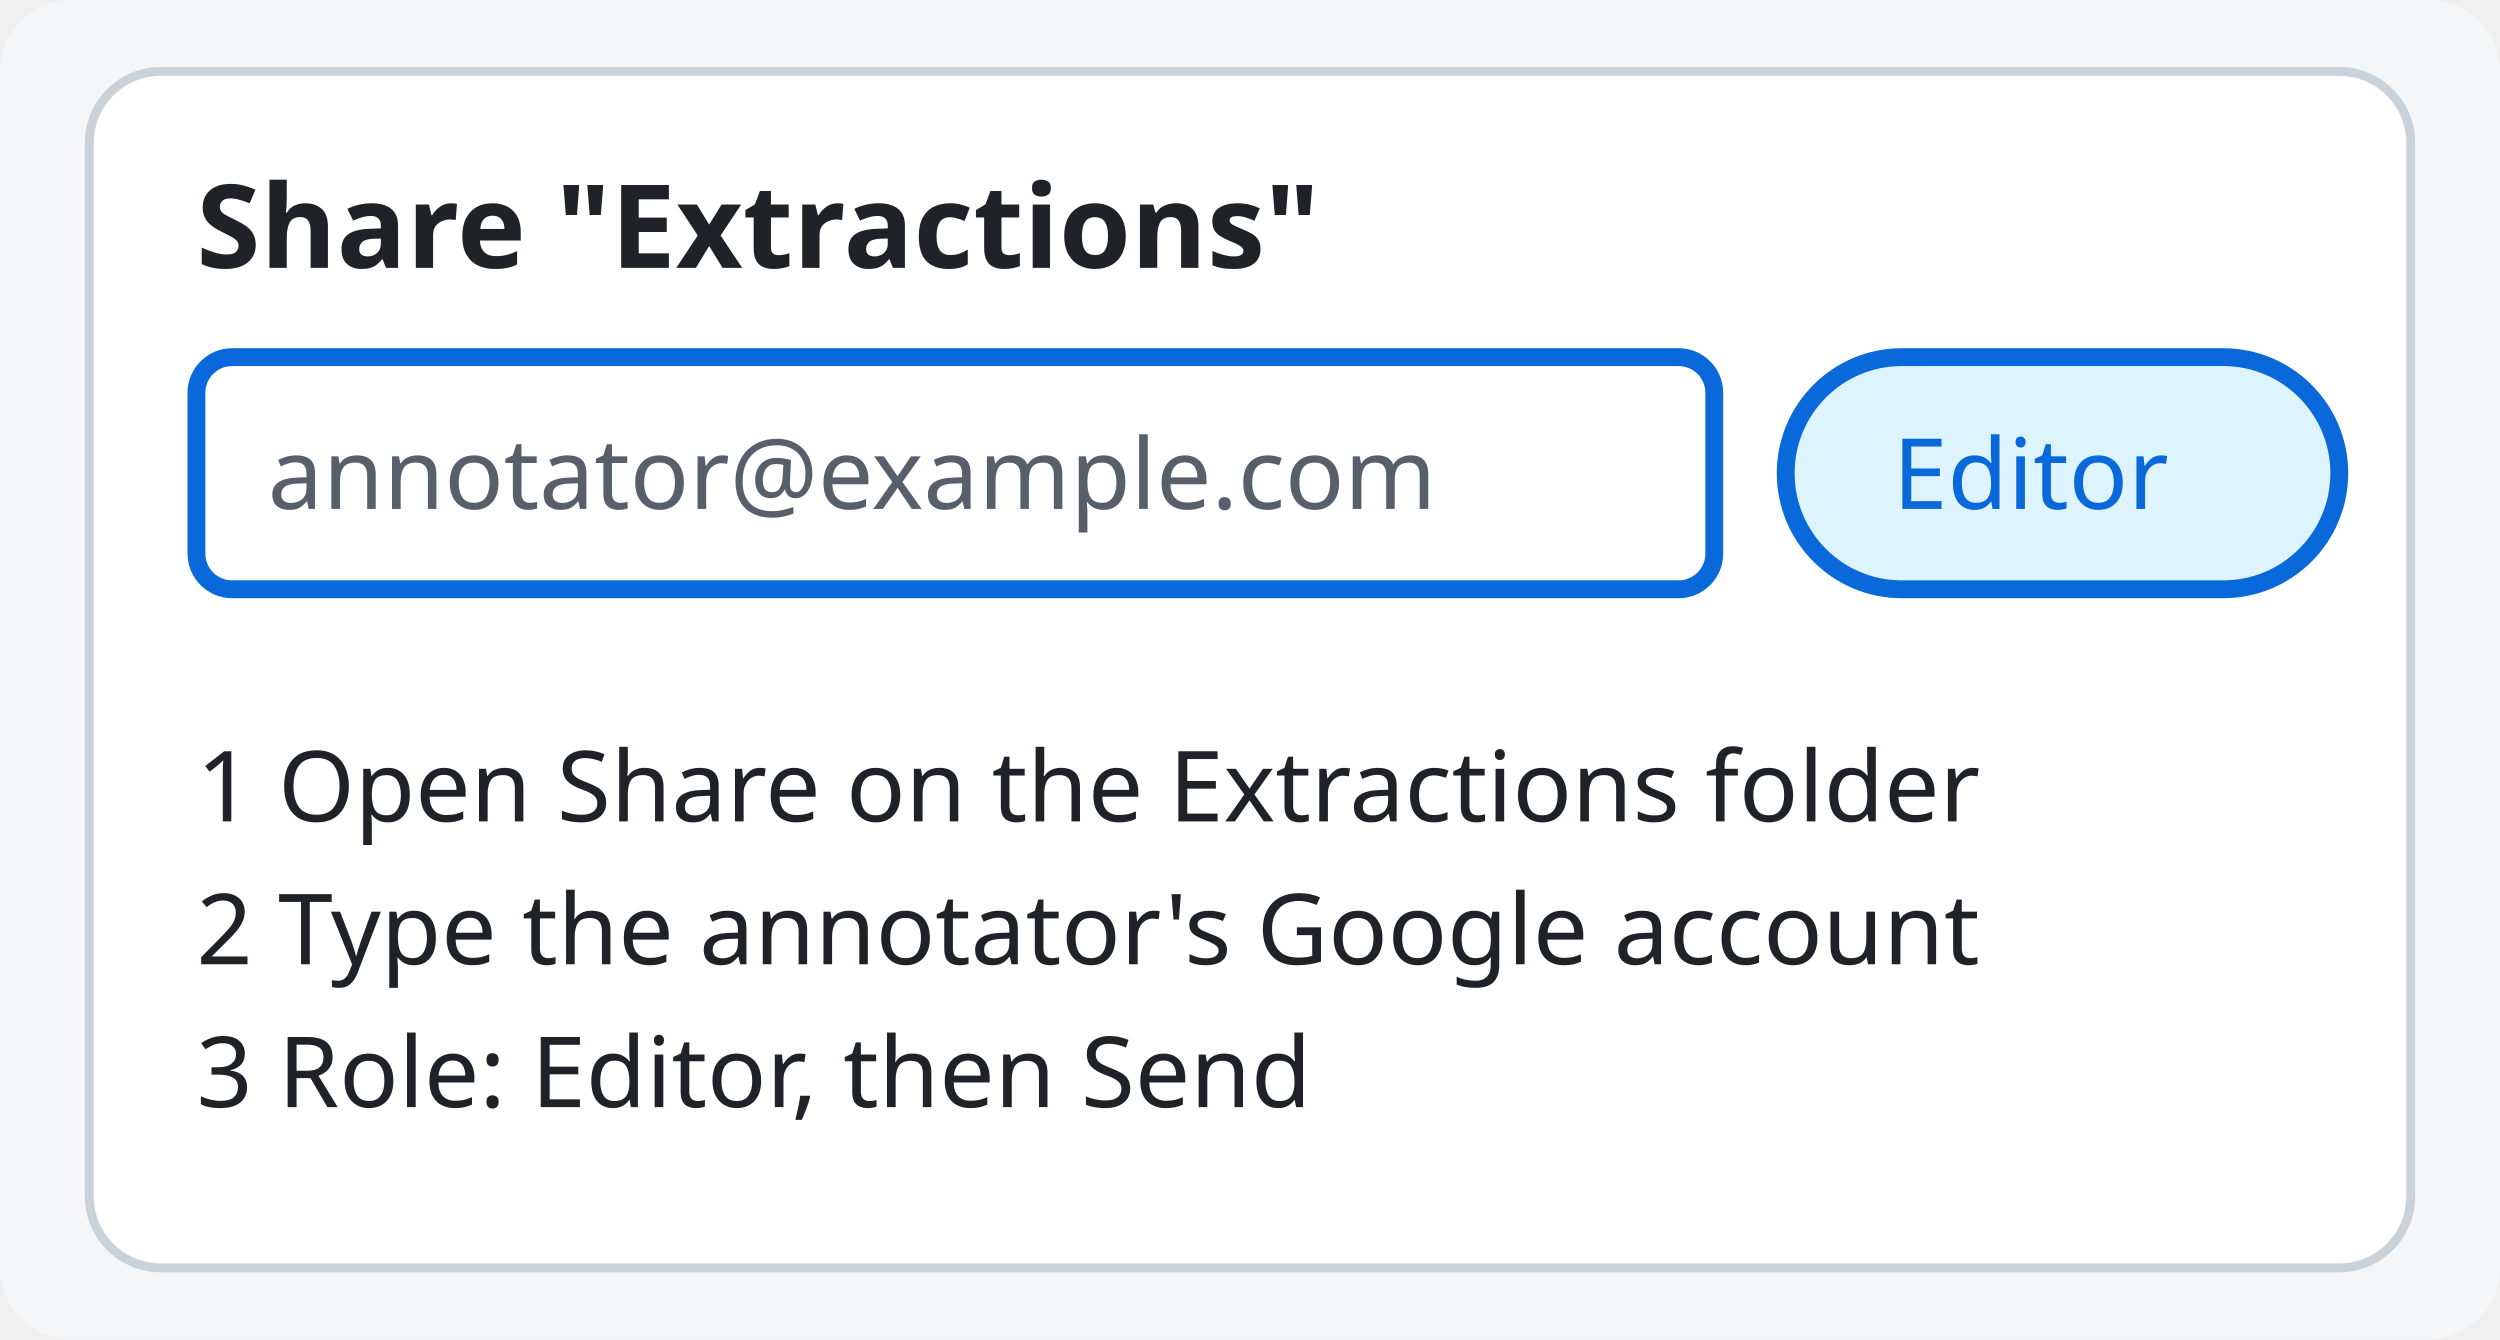
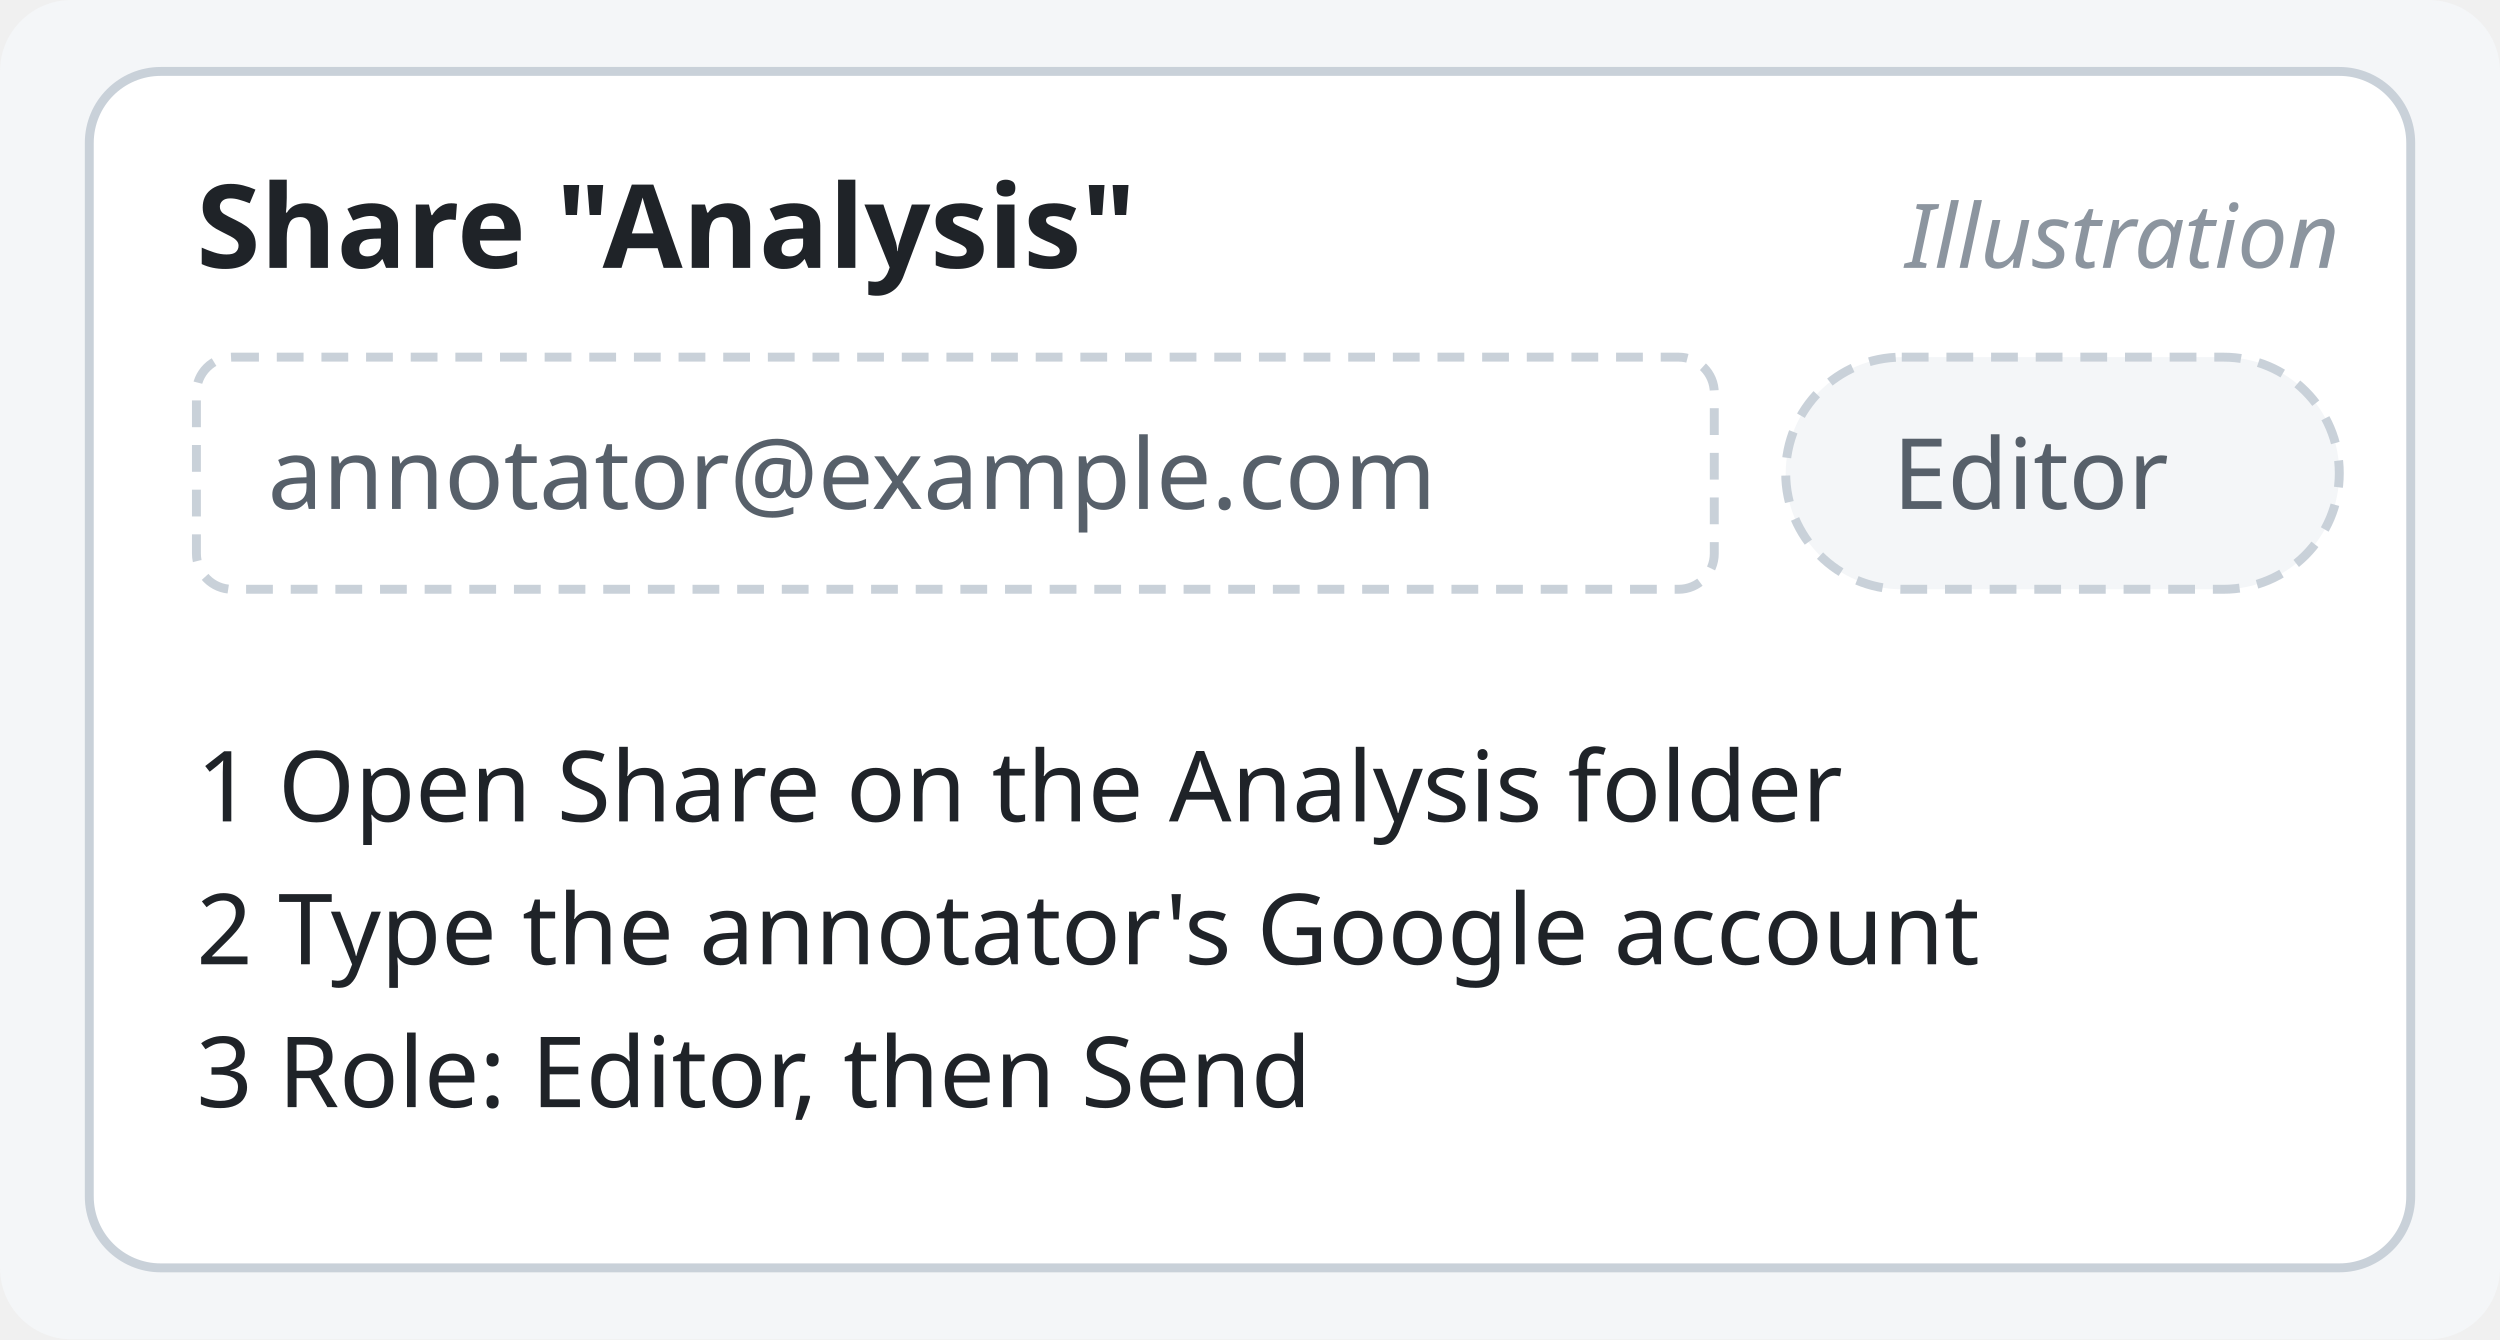
<svg xmlns="http://www.w3.org/2000/svg" viewBox="0 0 280 150" width="280" height="150" role="img" aria-label="Drive's Share dialog: a person's email added with the Editor role">
  <rect width="280" height="150" rx="8" fill="#f4f6f8" />
  <rect x="10" y="8" width="260" height="134" rx="8" fill="#fff" stroke="#c9d1d9" />
-   <text x="22" y="30" font-family="sans-serif" font-size="13" font-weight="600" fill="#1f2328">Share "Extractions"</text>
-   <rect x="22" y="40" width="170" height="26" rx="4" fill="#fff" stroke="#0969da" stroke-width="2" />
+   <text x="22" y="30" font-family="sans-serif" font-size="13" font-weight="600" fill="#1f2328">Share "Analysis"</text>
+   <rect x="22" y="40" width="170" height="26" rx="4" fill="#fff" stroke="#c9d1d9" stroke-dasharray="3 2" />
  <text x="30" y="57" font-family="sans-serif" font-size="11" fill="#57606a">annotator@example.com</text>
-   <rect x="200" y="40" width="62" height="26" rx="13" fill="#ddf4ff" stroke="#0969da" stroke-width="2" />
-   <text x="212" y="57" font-family="sans-serif" font-size="11" fill="#0969da">Editor</text>
-   <text x="22" y="92" font-family="sans-serif" font-size="11" fill="#1f2328">1  Open Share on the Extractions folder</text>
+   <rect x="200" y="40" width="62" height="26" rx="13" fill="#f4f6f8" stroke="#c9d1d9" stroke-dasharray="3 2" />
+   <text x="212" y="57" font-family="sans-serif" font-size="11" fill="#57606a">Editor</text>
+   <text x="22" y="92" font-family="sans-serif" font-size="11" fill="#1f2328">1  Open Share on the Analysis folder</text>
  <text x="22" y="108" font-family="sans-serif" font-size="11" fill="#1f2328">2  Type the annotator's Google account</text>
  <text x="22" y="124" font-family="sans-serif" font-size="11" fill="#1f2328">3  Role: Editor, then Send</text>
+   <text x="262" y="30" text-anchor="end" font-family="sans-serif" font-size="10" font-style="italic" fill="#8c959f">Illustration</text>
</svg>
